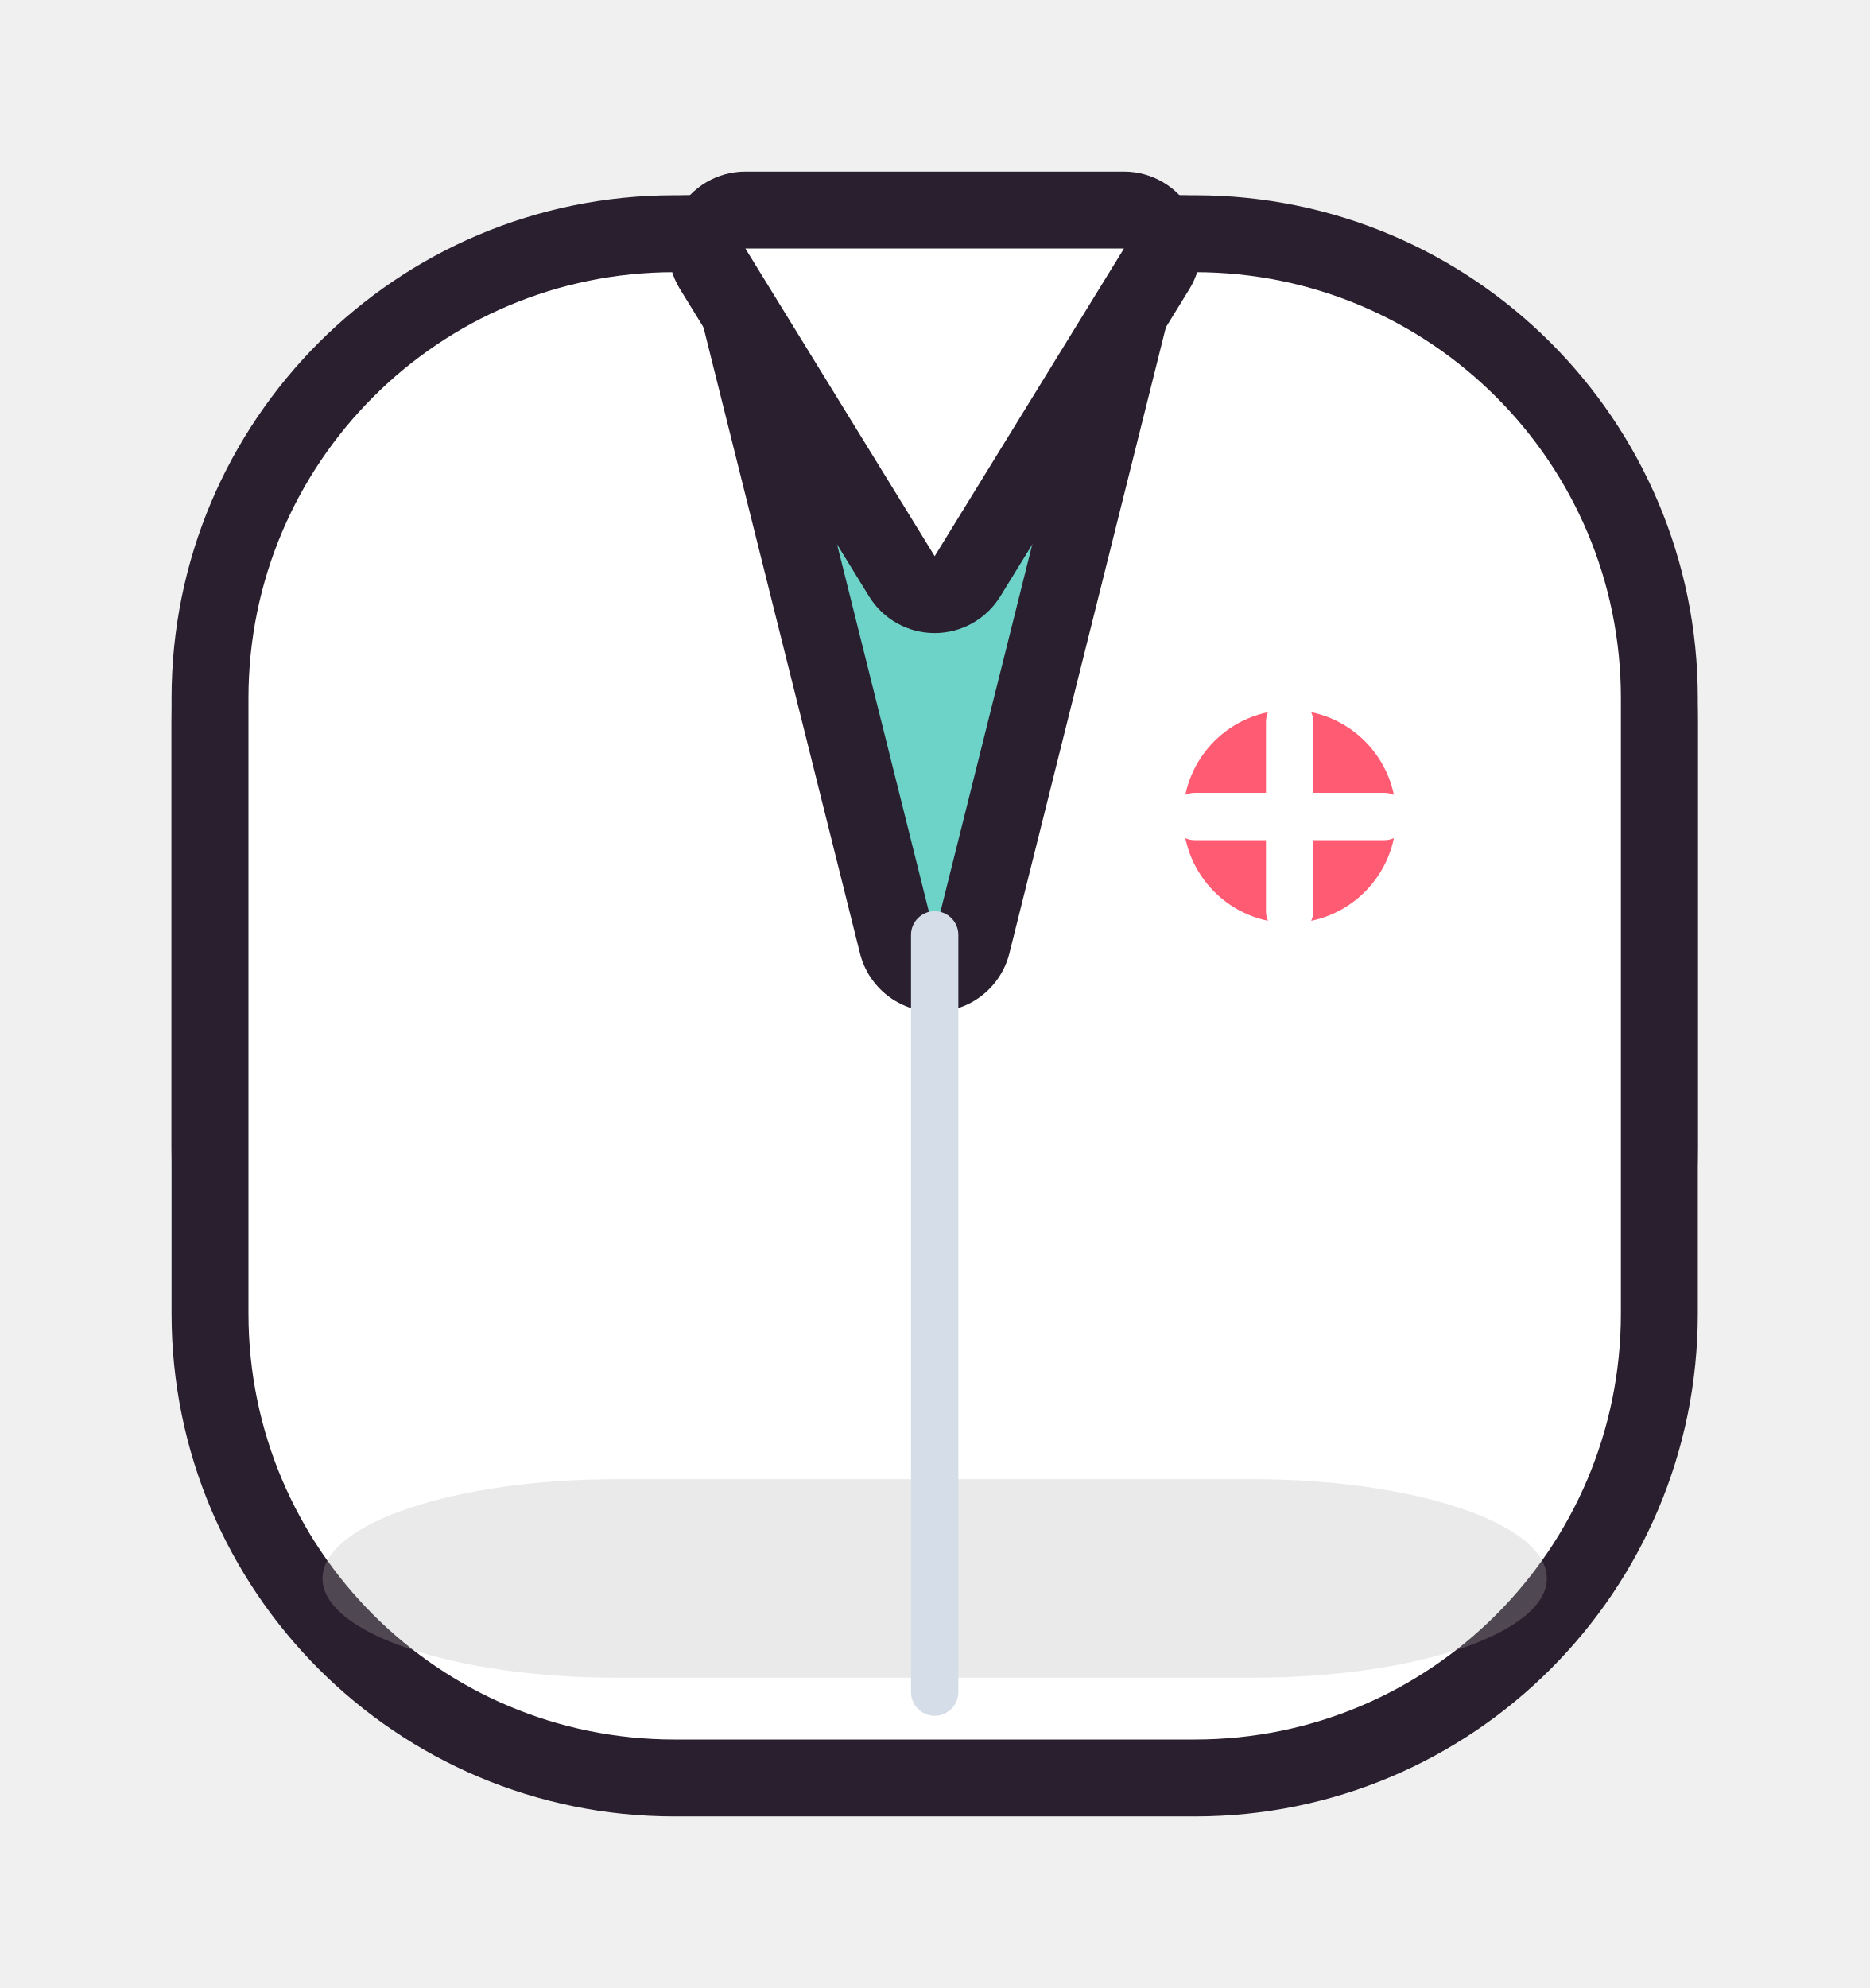
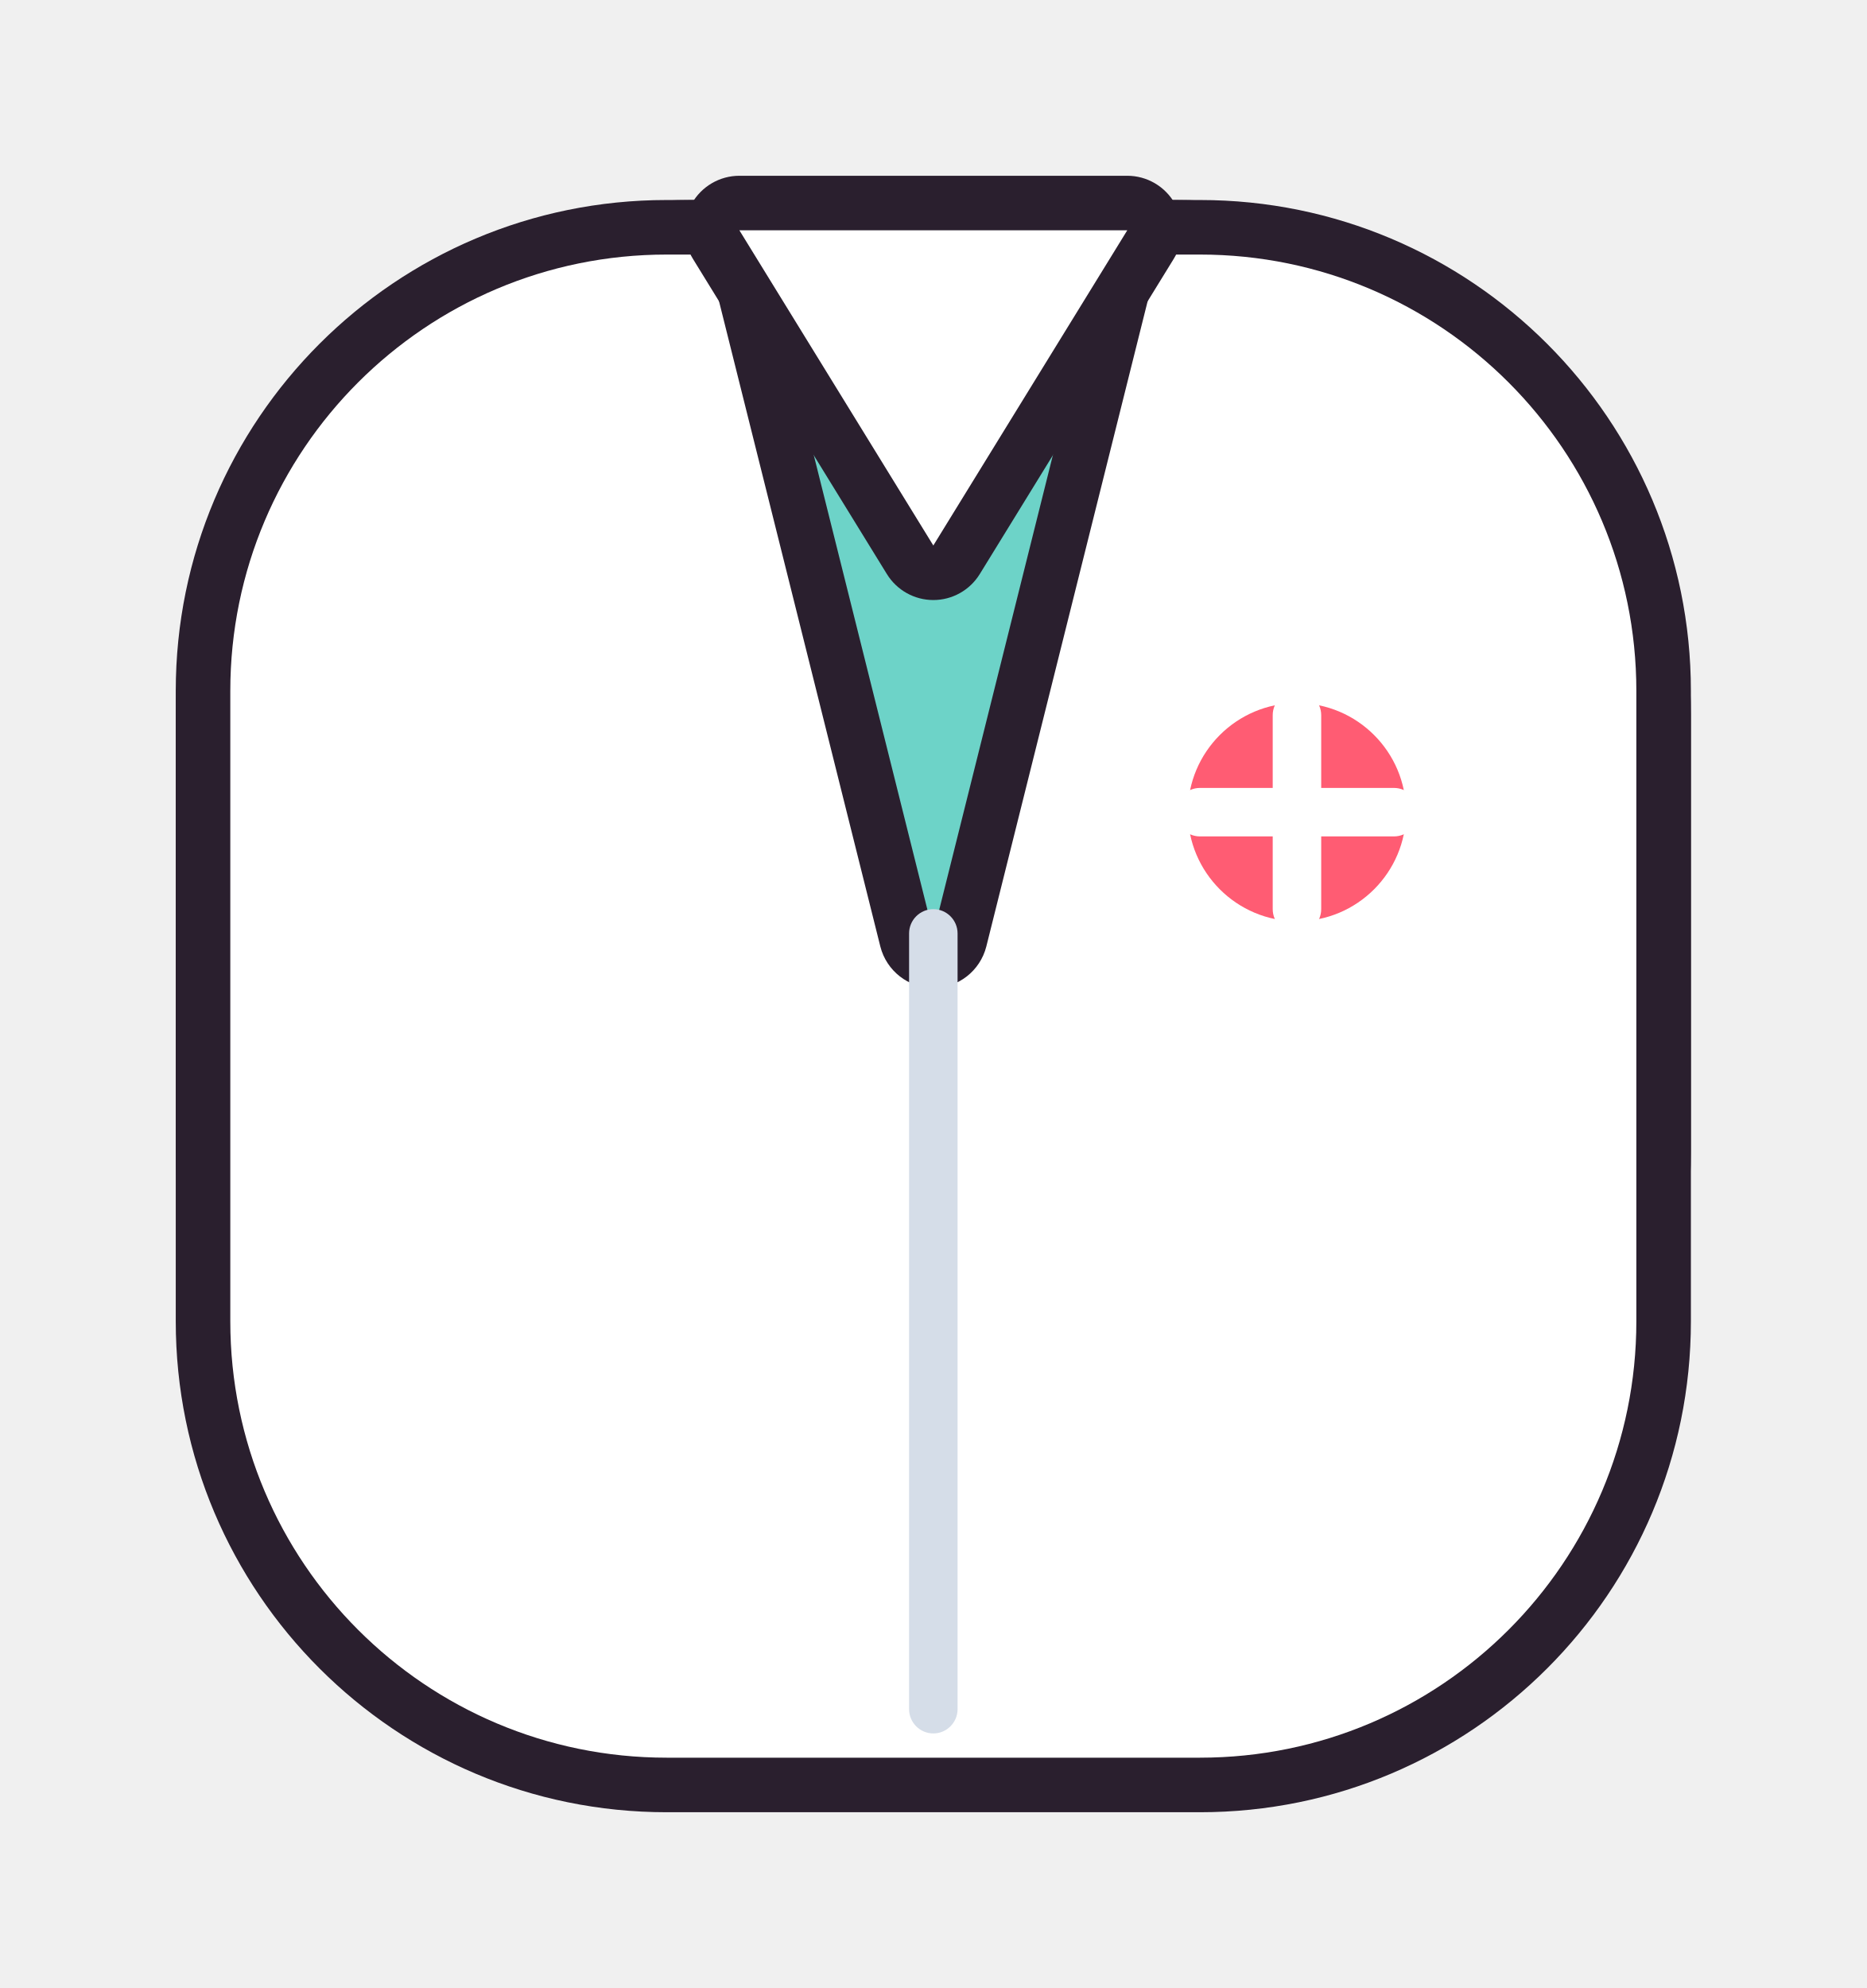
- <svg xmlns="http://www.w3.org/2000/svg" width="158" height="168" viewBox="-79 -121 158 168">
-   <path d="M-51.5 -60L-51.5 -60L-51.5 -24L-58 -24L-51.5 -24C-51.5 -6.6 -37.4 7.5 -20 7.5L-20 14L-20 7.5L20 7.5L20 14L20 7.5C37.4 7.5 51.5 -6.6 51.5 -24L58 -24L51.5 -24L51.5 -60L58 -60L51.5 -60C51.5 -77.4 37.4 -91.5 20 -91.5L20 -98L20 -91.5L-20 -91.5L-20 -98L-20 -91.5C-37.4 -91.5 -51.5 -77.4 -51.5 -60L-58 -60L-51.5 -60M-64.5 -60L-64.5 -60C-64.5 -84.58 -44.58 -104.5 -20 -104.5C-20 -104.5 -20 -104.5 -20 -104.5L-20 -104.5L20 -104.5L20 -104.5C44.58 -104.5 64.5 -84.58 64.5 -60C64.5 -60 64.5 -60 64.5 -60L64.5 -60L64.5 -24L64.5 -24C64.5 0.58 44.58 20.5 20 20.5C20 20.5 20 20.5 20 20.5L20 20.5L-20 20.5L-20 20.5C-44.58 20.5 -64.5 0.58 -64.5 -24C-64.5 -24 -64.5 -24 -64.5 -24L-64.5 -24L-64.5 -60Z" fill="#2A1F2E" />
+ <svg xmlns="http://www.w3.org/2000/svg" width="154" height="164" viewBox="-77 -119 154 164">
+   <path d="M-53.5 -60L-53.5 -60L-53.5 -24L-58 -24L-53.5 -24C-53.5 -5.5 -38.5 9.5 -20 9.5L-20 14L-20 9.5L20 9.5L20 14L20 9.5C38.5 9.5 53.5 -5.5 53.5 -24L58 -24L53.5 -24L53.5 -60L58 -60L53.5 -60C53.5 -78.5 38.5 -93.5 20 -93.5L20 -98L20 -93.5L-20 -93.5L-20 -98L-20 -93.5C-38.5 -93.5 -53.5 -78.5 -53.5 -60L-58 -60L-53.5 -60M-62.5 -60L-62.5 -60C-62.5 -83.47 -43.47 -102.5 -20 -102.5L-20 -102.5L20 -102.5L20 -102.5C43.47 -102.5 62.5 -83.47 62.5 -60L62.5 -60L62.5 -24L62.5 -24C62.5 -0.53 43.47 18.5 20 18.5L20 18.5L-20 18.5L-20 18.5C-43.47 18.5 -62.5 -0.53 -62.5 -24L-62.5 -24L-62.5 -60Z" fill="#2A1F2E" />
  <path d="M-58 -60L-58 -24C-58 -3.01 -40.99 14 -20 14L20 14C40.99 14 58 -3.01 58 -24L58 -60C58 -80.99 40.99 -98 20 -98L-20 -98C-40.99 -98 -58 -80.99 -58 -60Z" fill="#6DD3C8" />
-   <path d="M-47.92 -68.71L-47.92 -68.71C-47.92 -56.43 -37.97 -46.48 -25.69 -46.48L25.69 -46.48C37.97 -46.48 47.92 -56.43 47.92 -68.71L47.92 -68.71C47.92 -80.99 37.97 -90.94 25.69 -90.94L-25.69 -90.94C-37.97 -90.94 -47.92 -80.99 -47.92 -68.71Z" fill="#84DAD0" />
-   <path d="M-51.95 0.48L-51.95 0.48C-51.95 5.16 -42 8.96 -29.72 8.96L29.72 8.96C42 8.96 51.95 5.16 51.95 0.48L51.95 0.48C51.95 -4.2 42 -8 29.72 -8L-29.72 -8C-42 -8 -51.95 -4.2 -51.95 0.48Z" fill="#4C938C" fill-opacity="0.27" />
-   <path d="M-51.5 -62L-51.5 -62L-51.5 -10L-58 -10L-51.5 -10C-51.5 6.29 -38.29 19.5 -22 19.5L-22 26L-22 19.5L22 19.5L22 26L22 19.5C38.29 19.5 51.5 6.29 51.5 -10L58 -10L51.5 -10L51.5 -62L58 -62L51.5 -62C51.5 -78.29 38.29 -91.5 22 -91.5L22 -98L22 -91.5L-22 -91.5L-22 -98L-22 -91.5C-38.29 -91.5 -51.5 -78.29 -51.5 -62L-58 -62L-51.5 -62M-64.5 -62L-64.5 -62C-64.5 -85.47 -45.47 -104.5 -22 -104.5L-22 -104.5L22 -104.5L22 -104.5C45.47 -104.5 64.5 -85.47 64.5 -62C64.5 -62 64.5 -62 64.5 -62L64.5 -62L64.5 -10L64.5 -10C64.5 13.47 45.47 32.5 22 32.5L22 32.5L-22 32.5L-22 32.5C-45.47 32.5 -64.5 13.47 -64.5 -10L-64.5 -10L-64.5 -62Z" fill="#2A1F2E" />
+   <path d="M-53.5 -62L-53.5 -62L-53.5 -10L-58 -10L-53.5 -10C-53.5 7.4 -39.4 21.5 -22 21.5L-22 26L-22 21.5L22 21.5L22 26L22 21.5C39.4 21.5 53.5 7.4 53.5 -10L58 -10L53.5 -10L53.5 -62L58 -62L53.5 -62C53.5 -79.4 39.4 -93.5 22 -93.5L22 -98L22 -93.5L-22 -93.5L-22 -98L-22 -93.5C-39.4 -93.5 -53.5 -79.4 -53.5 -62L-58 -62L-53.5 -62M-62.5 -62L-62.5 -62C-62.5 -84.37 -44.37 -102.5 -22 -102.5L-22 -102.5L22 -102.5L22 -102.5C44.37 -102.5 62.5 -84.37 62.5 -62L62.5 -62L62.5 -10L62.5 -10C62.5 12.37 44.37 30.5 22 30.5L22 30.5L-22 30.5L-22 30.5C-44.37 30.5 -62.5 12.37 -62.5 -10L-62.5 -10L-62.5 -62Z" fill="#2A1F2E" />
  <path d="M-58 -62L-58 -10C-58 9.88 -41.88 26 -22 26L22 26C41.88 26 58 9.88 58 -10L58 -62C58 -81.88 41.88 -98 22 -98L-22 -98C-41.88 -98 -58 -81.88 -58 -62Z" fill="#FFFFFF" />
-   <path d="M-47.56 -65.83L-47.56 -65.83C-47.56 -52.09 -36.43 -40.96 -22.69 -40.96L22.69 -40.96C36.43 -40.96 47.56 -52.09 47.56 -65.83L47.56 -65.83C47.56 -79.56 36.43 -90.69 22.69 -90.69L-22.69 -90.69C-36.43 -90.69 -47.56 -79.56 -47.56 -65.83Z" fill="#FFFFFF" />
-   <path d="M-51.74 12.39L-51.74 12.39C-51.74 17.02 -40.6 20.78 -26.87 20.78L26.87 20.78C40.6 20.78 51.74 17.02 51.74 12.39L51.74 12.39C51.74 7.76 40.6 4 26.87 4L-26.87 4C-40.6 4 -51.74 7.76 -51.74 12.39Z" fill="#B2B2B2" fill-opacity="0.27" />
-   <path d="M-14 -104.5L-14 -104.5L14 -104.5C16 -104.5 17.89 -103.58 19.12 -102C20.36 -100.42 20.79 -98.37 20.31 -96.42L20.31 -96.42L6.31 -40.42C5.58 -37.53 2.98 -35.5 0 -35.5C-2.98 -35.5 -5.58 -37.53 -6.31 -40.42L-6.31 -40.42L-20.31 -96.42C-20.79 -98.37 -20.36 -100.42 -19.12 -102C-17.89 -103.58 -16 -104.5 -14 -104.5L-14 -104.5M-14 -91.5L-14 -98L-7.69 -99.58L6.31 -43.58L0 -42L-6.31 -43.58L7.69 -99.58L14 -98L14 -91.5L-14 -91.5Z" fill="#2A1F2E" />
+   <path d="M-14 -102.5L-14 -102.5L14 -102.5C15.39 -102.5 16.69 -101.86 17.55 -100.77C18.4 -99.68 18.7 -98.25 18.37 -96.91L18.37 -96.91L4.37 -40.91C3.86 -38.91 2.06 -37.5 0 -37.5C-2.06 -37.5 -3.86 -38.91 -4.37 -40.91L-4.37 -40.91L-18.37 -96.91C-18.7 -98.25 -18.4 -99.68 -17.55 -100.77C-16.69 -101.86 -15.39 -102.5 -14 -102.5L-14 -102.5M-14 -93.5L-14 -98L-9.63 -99.09L4.37 -43.09L0 -42L-4.37 -43.09L9.63 -99.09L14 -98L14 -93.5L-14 -93.5Z" fill="#2A1F2E" />
  <path d="M-14 -98L14 -98L0 -42Z" fill="#6DD3C8" />
  <path d="M2 -42L2 -42L2 22C2 23.1 1.1 24 0 24C-1.1 24 -2 23.1 -2 22L-2 22L-2 -42C-2 -43.1 -1.1 -44 0 -44C1.1 -44 2 -43.1 2 -42Z" fill="#D5DDE8" />
-   <path d="M-16 -106.5L-16 -106.5L16 -106.5C18.35 -106.5 20.53 -105.23 21.67 -103.17C22.82 -101.12 22.77 -98.6 21.54 -96.59L21.54 -96.59L5.54 -70.59C4.35 -68.67 2.26 -67.5 0 -67.5C-2.26 -67.5 -4.35 -68.67 -5.54 -70.59L-5.54 -70.59L-21.54 -96.59C-22.77 -98.6 -22.82 -101.12 -21.67 -103.17C-20.53 -105.23 -18.35 -106.5 -16 -106.5L-16 -106.5M-16 -93.5L-16 -100L-10.46 -103.41L5.54 -77.41L0 -74L-5.54 -77.41L10.46 -103.41L16 -100L16 -93.5L-16 -93.5Z" fill="#2A1F2E" />
+   <path d="M-16 -104.5L-16 -104.5L16 -104.5C17.63 -104.5 19.13 -103.62 19.93 -102.2C20.72 -100.77 20.69 -99.03 19.83 -97.64L19.83 -97.64L3.83 -71.64C3.01 -70.31 1.56 -69.5 0 -69.5C-1.56 -69.5 -3.01 -70.31 -3.83 -71.64L-3.83 -71.64L-19.83 -97.64C-20.69 -99.03 -20.72 -100.77 -19.93 -102.2C-19.13 -103.62 -17.63 -104.5 -16 -104.5L-16 -104.5M-16 -95.5L-16 -100L-12.17 -102.36L3.83 -76.36L0 -74L-3.83 -76.36L12.17 -102.36L16 -100L16 -95.5L-16 -95.5Z" fill="#2A1F2E" />
  <path d="M-16 -100L16 -100L0 -74Z" fill="#FFFFFF" />
  <path d="M39 -52C39 -47.03 34.97 -43 30 -43C25.03 -43 21 -47.03 21 -52C21 -56.97 25.03 -61 30 -61C34.97 -61 39 -56.97 39 -52Z" fill="#FF5C73" />
  <path d="M32 -60L32 -60L32 -44C32 -42.9 31.1 -42 30 -42C28.9 -42 28 -42.9 28 -44L28 -44L28 -60C28 -61.1 28.9 -62 30 -62C31.1 -62 32 -61.1 32 -60Z" fill="#FFFFFF" />
  <path d="M22 -54L22 -54L38 -54C39.1 -54 40 -53.1 40 -52C40 -50.9 39.1 -50 38 -50L38 -50L22 -50C20.9 -50 20 -50.9 20 -52C20 -53.1 20.9 -54 22 -54Z" fill="#FFFFFF" />
</svg>
